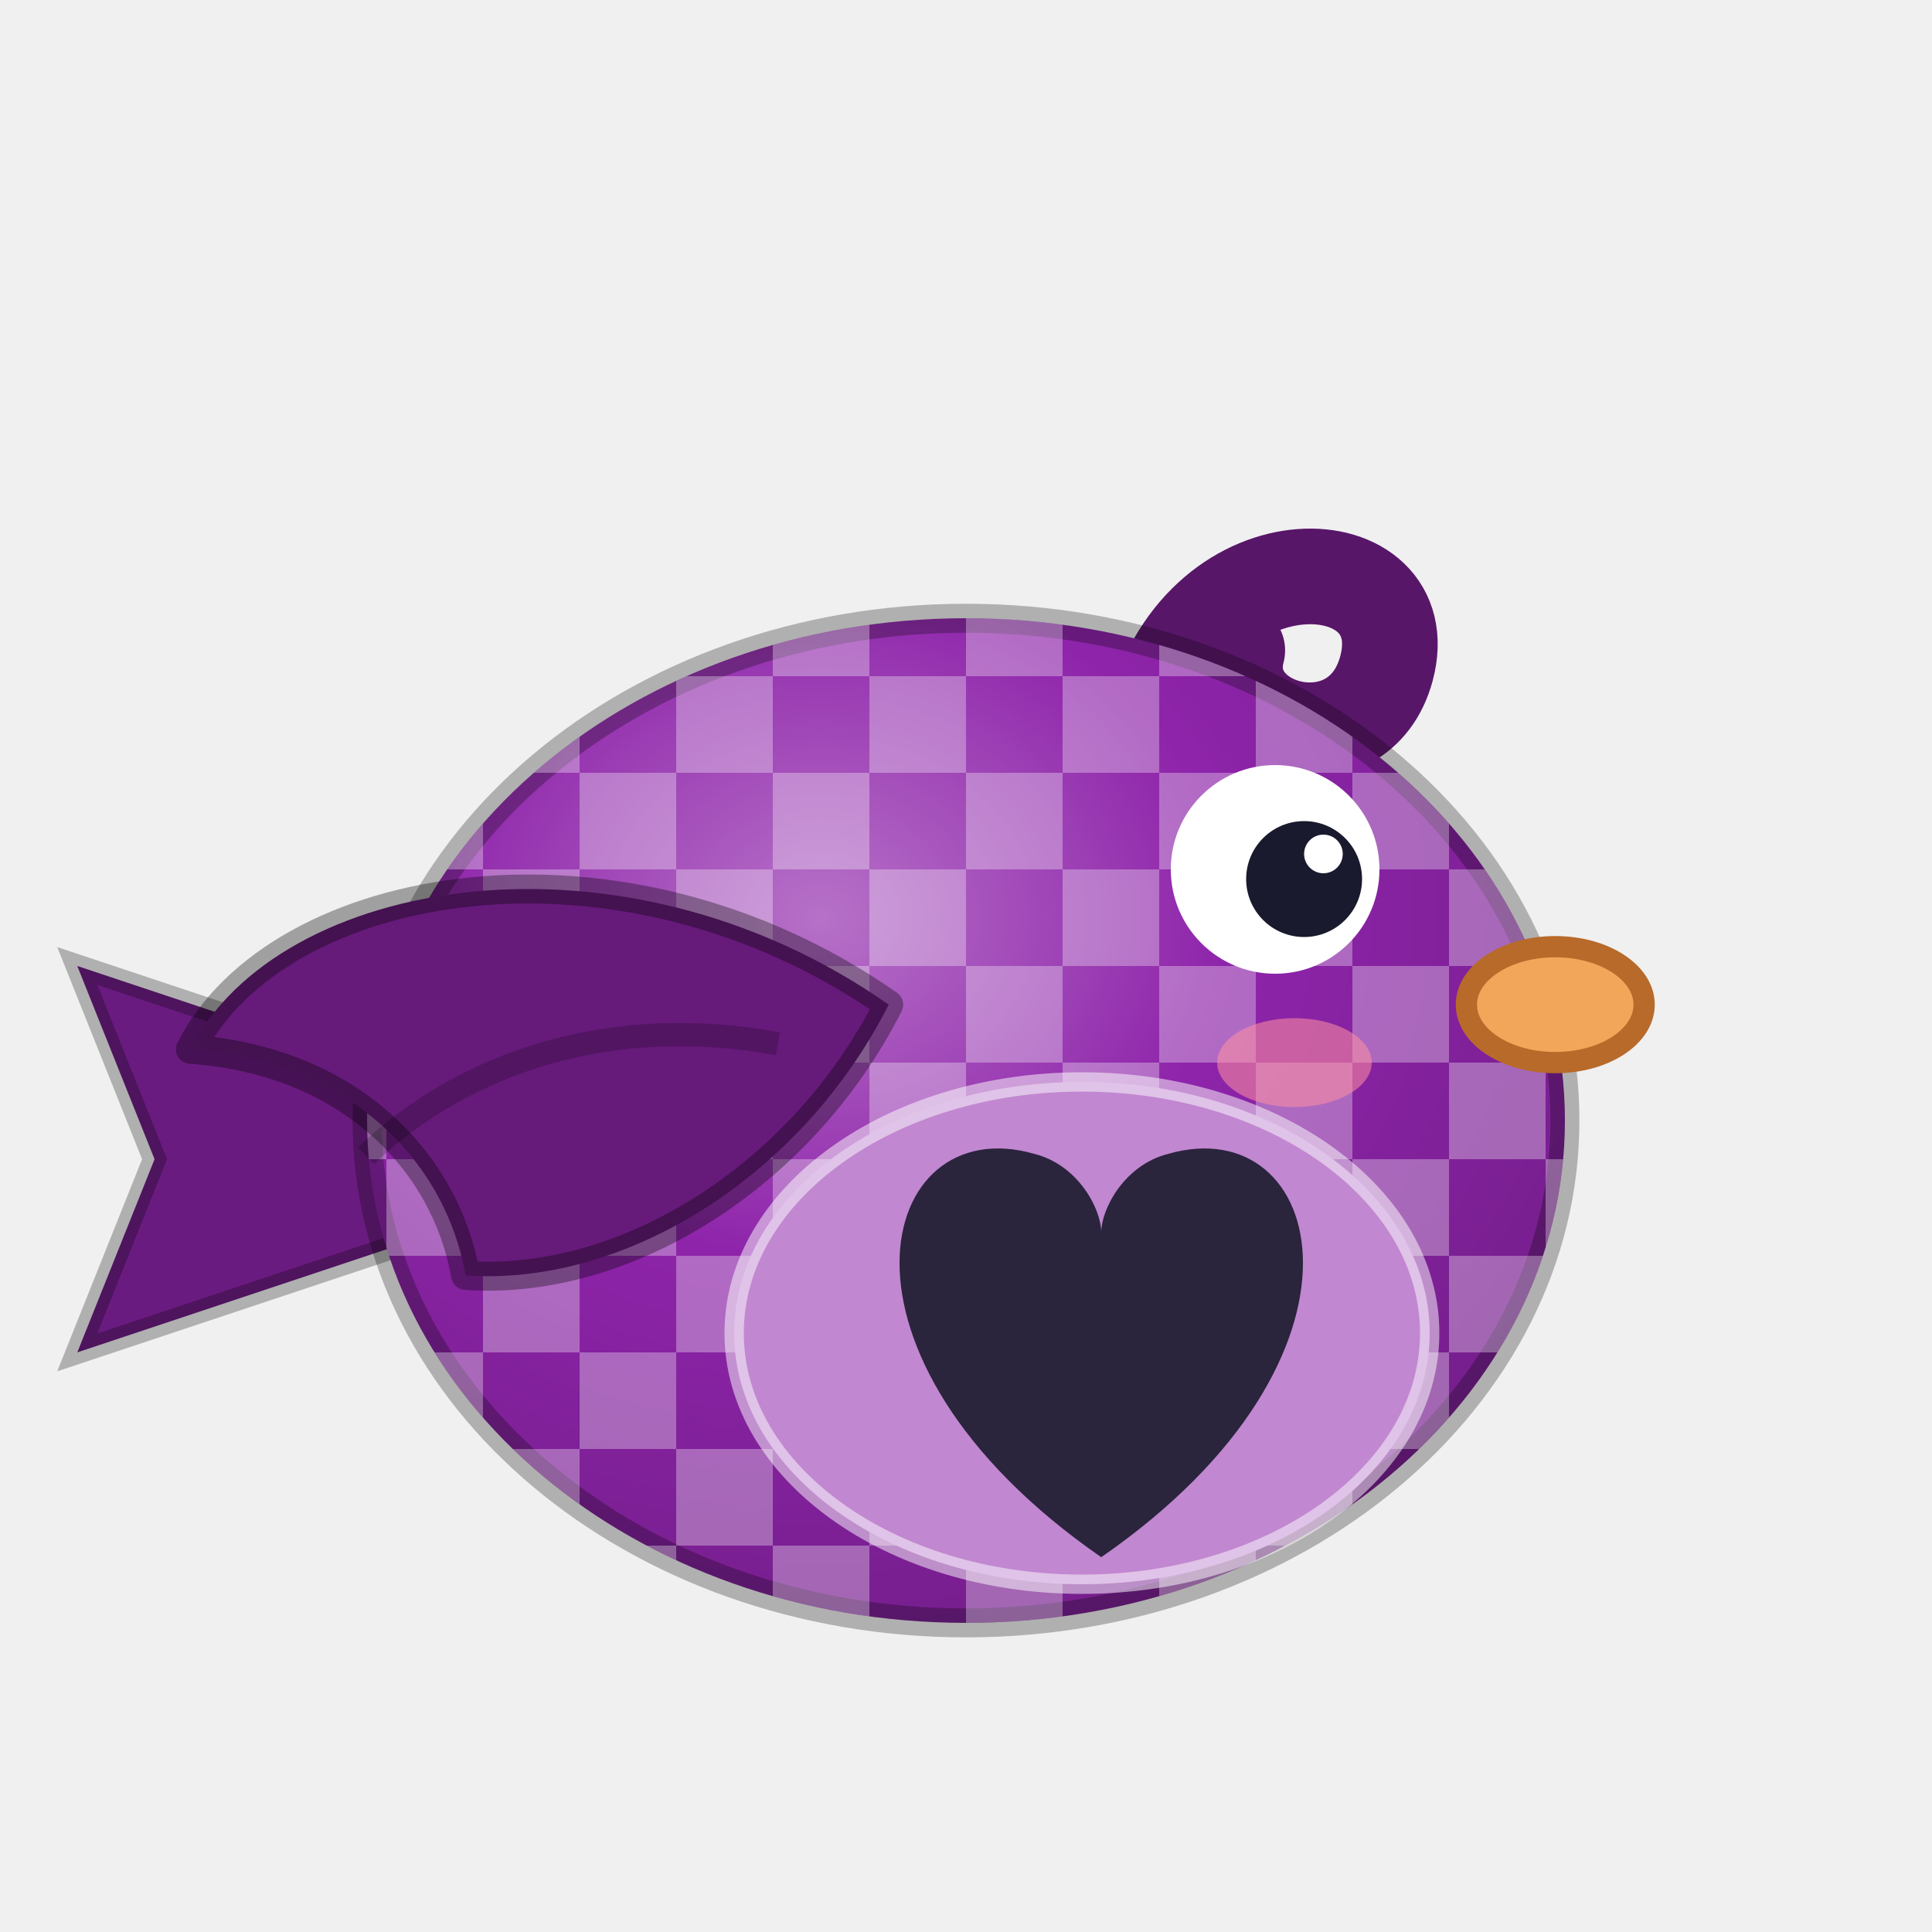
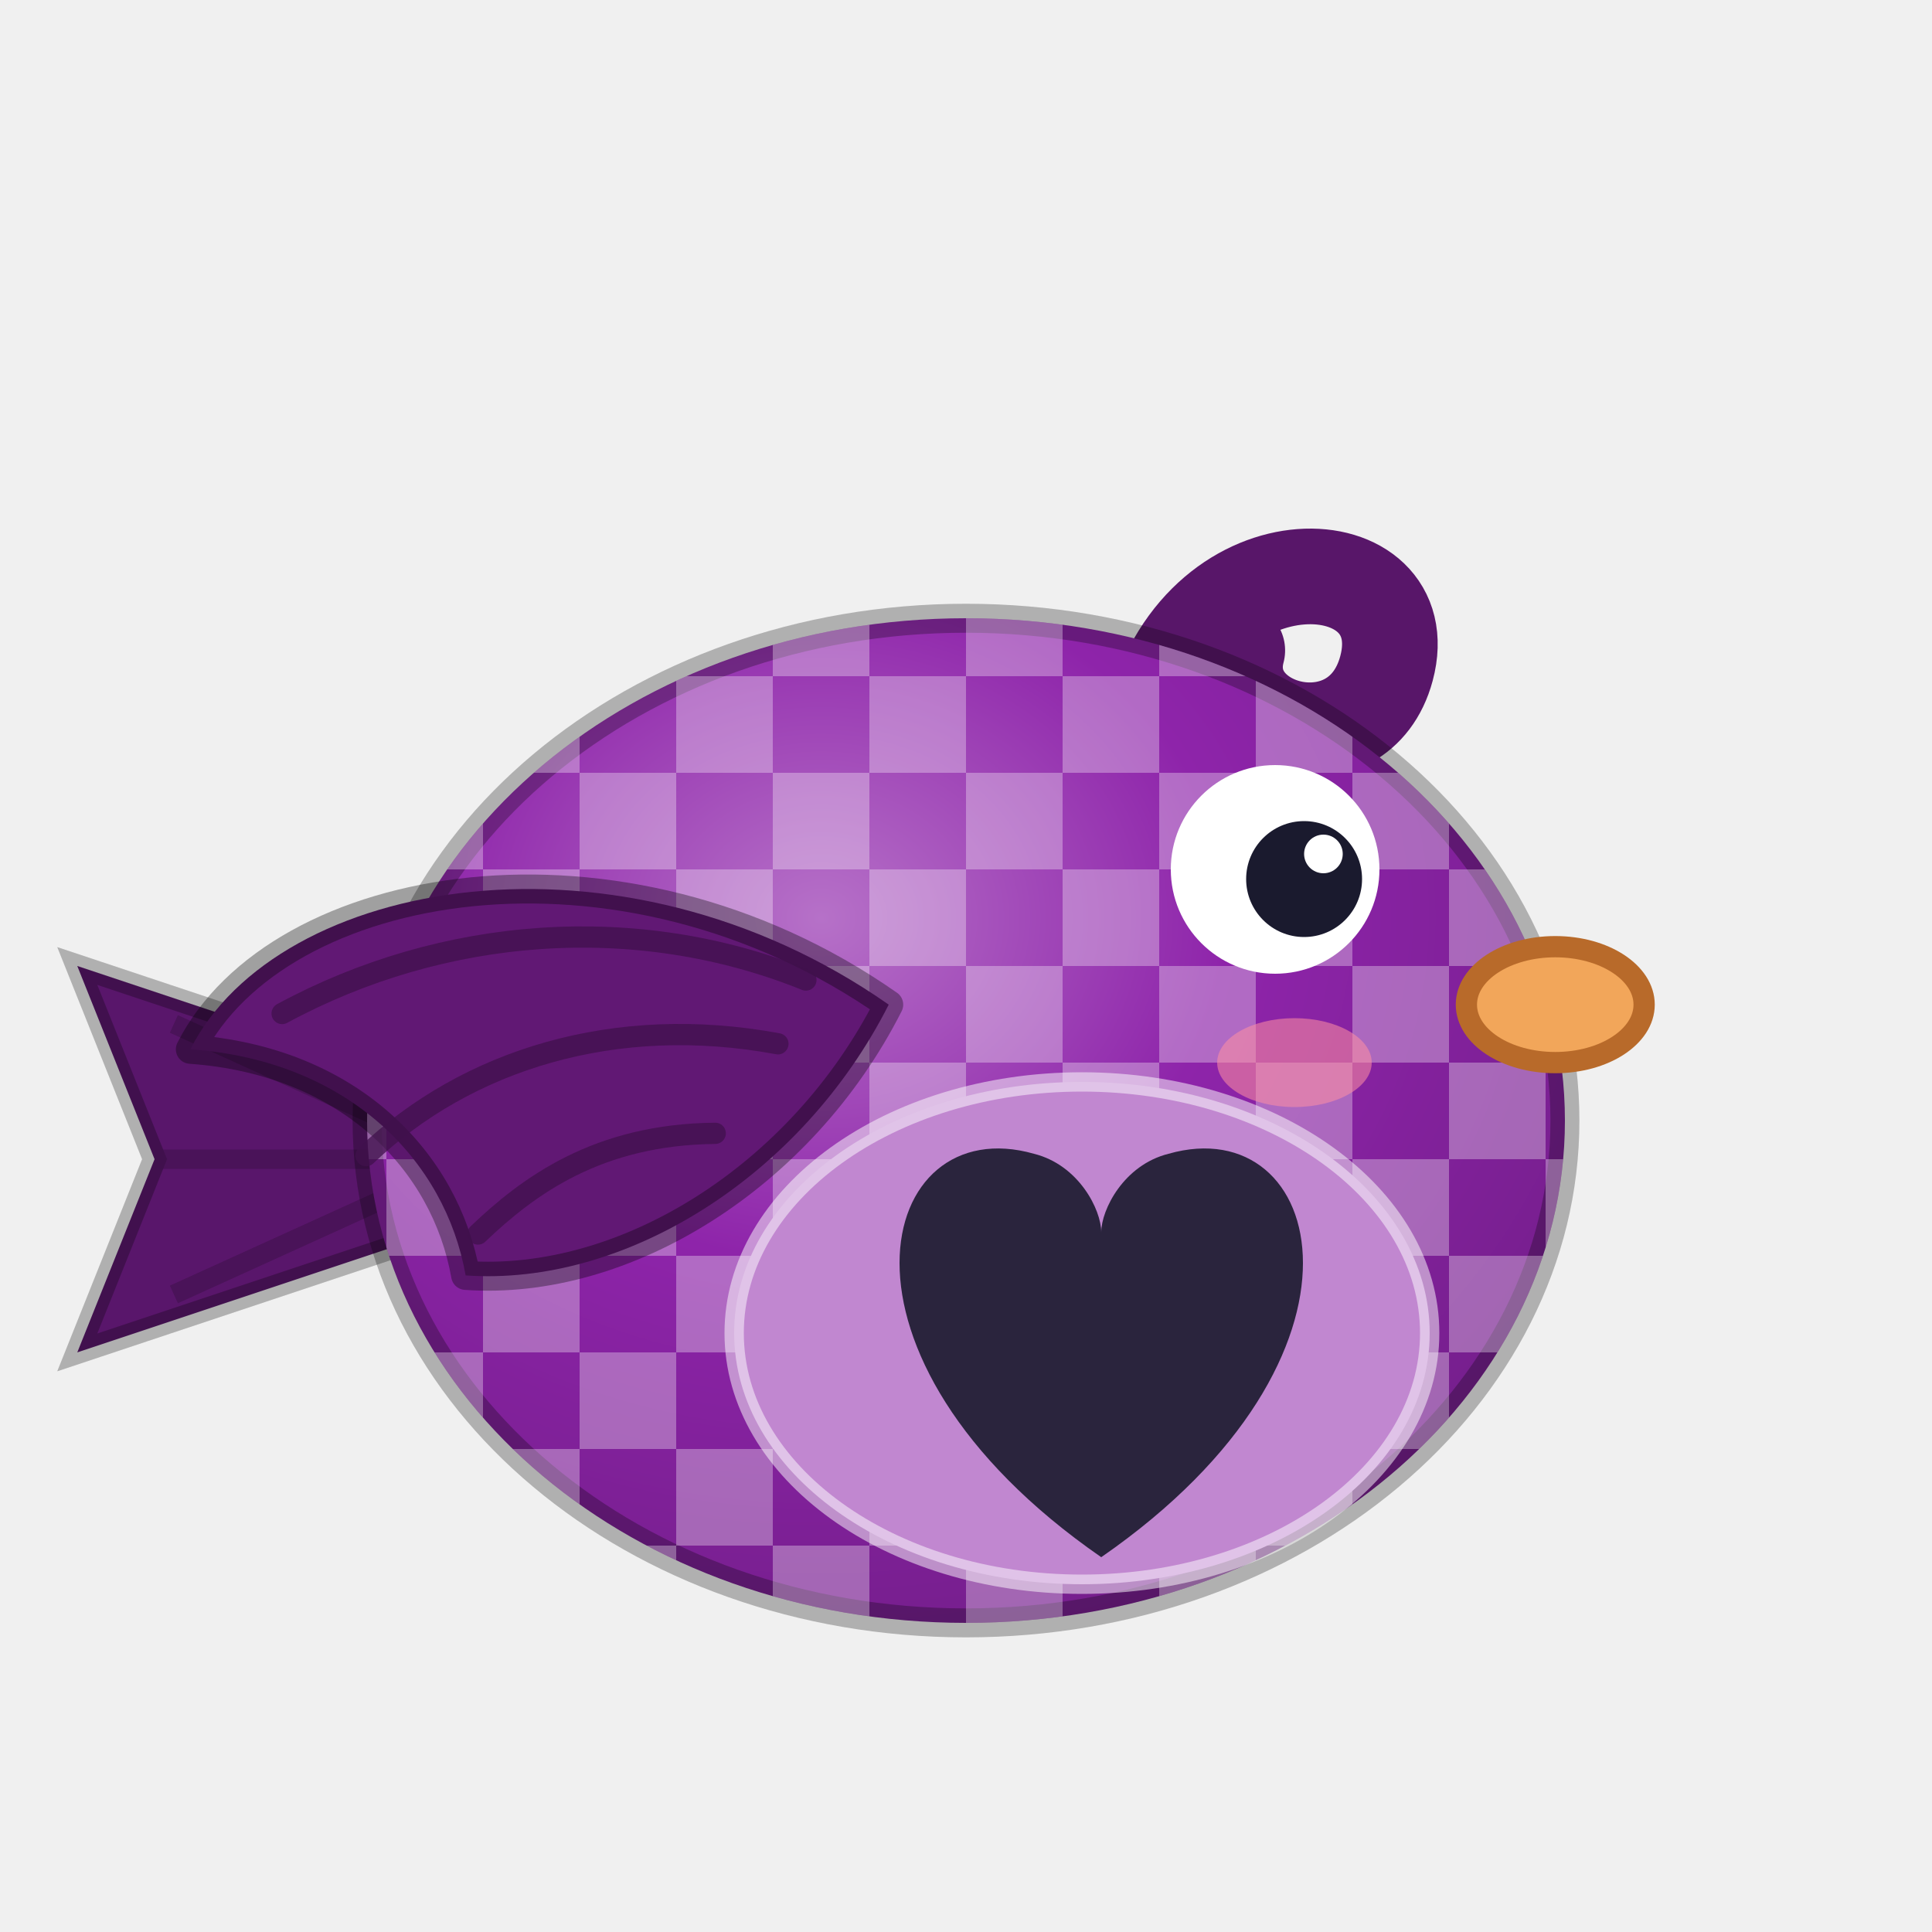
<svg xmlns="http://www.w3.org/2000/svg" viewBox="0 0 100 100" data-kind="color" data-color="purple" data-side-frame="2">
  <defs>
    <radialGradient id="sbpurple" cx="38%" cy="30%" r="75%">
      <stop offset="0" stop-color="#B671C8" />
      <stop offset=".45" stop-color="#8E24AA" />
      <stop offset="1" stop-color="#741E8B" />
    </radialGradient>
    <pattern id="sptpurple" width="10" height="10" patternUnits="userSpaceOnUse">
      <g opacity=".32">
        <rect width="5" height="5" fill="#FFFFFF" />
        <rect x="5" y="5" width="5" height="5" fill="#FFFFFF" />
      </g>
    </pattern>
    <clipPath id="scbpurple">
      <ellipse cx="50" cy="58" rx="31" ry="26" />
    </clipPath>
  </defs>
-   <path d="M22 56 L4 50 L8 60 L4 70 L22 64z" fill="#6A1B80" stroke="#0004" stroke-width="1.2" />
+   <path d="M22 56 L4 50 L8 60 L4 70 L22 64z" fill="#59166B" stroke="#0004" stroke-width="1.2" />
+   <path d="M20 60 L8 60 M20 58 L9 53 M20 62 L9 67" stroke="#40104C" stroke-width="1" opacity=".6" />
  <g transform="translate(60 36) scale(1.1) rotate(15) translate(-50 -30)">
    <path d="M50 31 C50 22 60 20 60 26 C60 31 53 31 53 27" fill="none" stroke="#581669" stroke-width="4.5" stroke-linecap="round" />
    <circle cx="50" cy="31" r="3" fill="#581669" />
  </g>
  <ellipse cx="50" cy="58" rx="31" ry="26" fill="url(#sbpurple)" stroke="#0004" stroke-width="1.5" />
  <rect x="18" y="30" width="64" height="56" fill="url(#sptpurple)" clip-path="url(#scbpurple)" />
  <ellipse cx="56" cy="69" rx="18" ry="13" fill="#C187D0" stroke="#fff" stroke-opacity=".5" stroke-width="1" />
  <g transform="translate(57 69) scale(.58) translate(-50 -50)">
    <path d="M50 70 C24 52 30 30 44 34 C48 35 50 39 50 41 C50 39 52 35 56 34 C70 30 76 52 50 70z" fill="#1A1A2E" fill-opacity=".9" />
  </g>
  <circle cx="66" cy="45" r="5.4" fill="#fff" />
  <circle cx="67.5" cy="45.5" r="3" fill="#1A1A2E" />
  <circle cx="68.5" cy="44.2" r="1" fill="#fff" />
  <ellipse cx="80.5" cy="52" rx="4.6" ry="3" fill="#F2A65A" stroke="#B86A2A" stroke-width="1.1" />
  <ellipse cx="67" cy="55" rx="4" ry="2.3" fill="#FF8FA3" opacity=".55" />
  <g transform="rotate(-10 46 52)">
-     <path d="M46 52 C34 40 16 40 10 48 C18 50 22 56 22 62 C30 64 40 60 46 52z" fill="#661A7A" stroke="#0005" stroke-width="1.5" stroke-linejoin="round" />
-     <path d="M40 53 C32 50 24 51 18 55" fill="none" stroke="#0003" stroke-width="1.2" />
+     <path d="M46 52 C34 40 16 40 10 48 C18 50 22 56 22 62 C30 64 40 60 46 52z" fill="#611874" stroke="#0005" stroke-width="1.5" stroke-linejoin="round" />
+     <path d="M40 53 C32 50 24 51 18 55 M42 50 C34 45 24 44 15 47 M36 57 C30 56 26 58 23 60" fill="none" stroke="#40104C" stroke-width="1.1" stroke-linecap="round" opacity=".75" />
  </g>
  <g transform="translate(0 0)" />
</svg>
